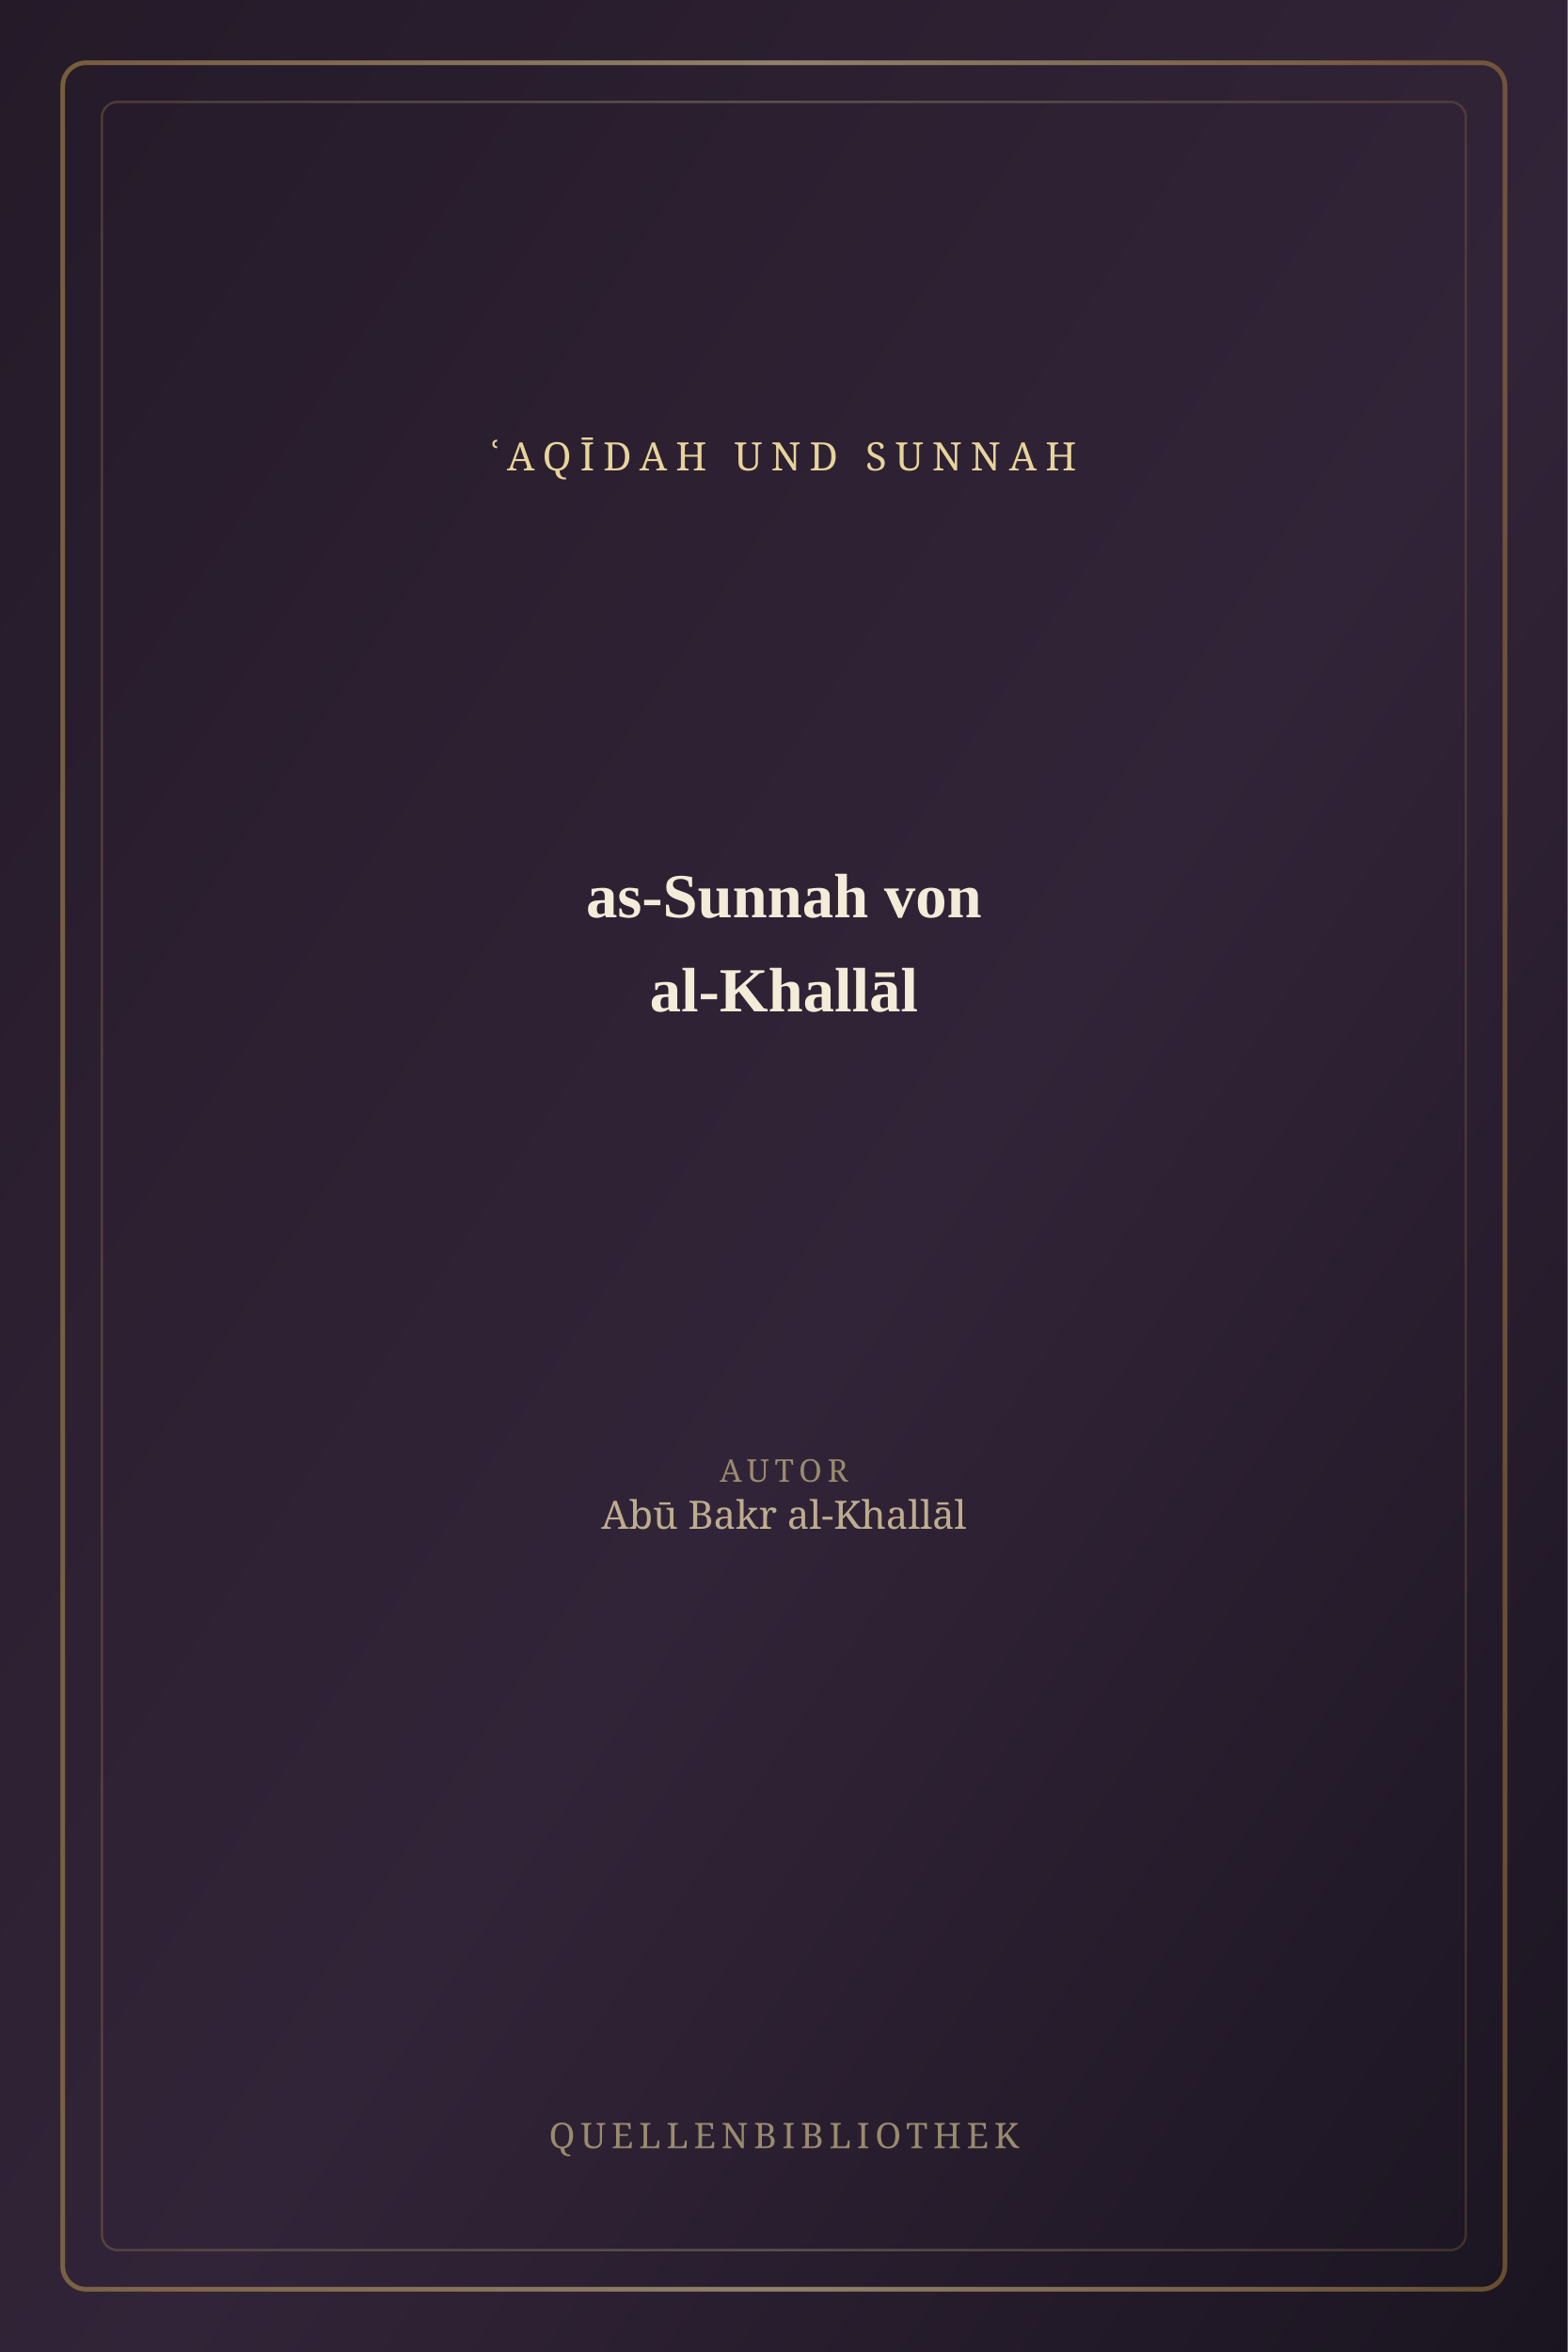
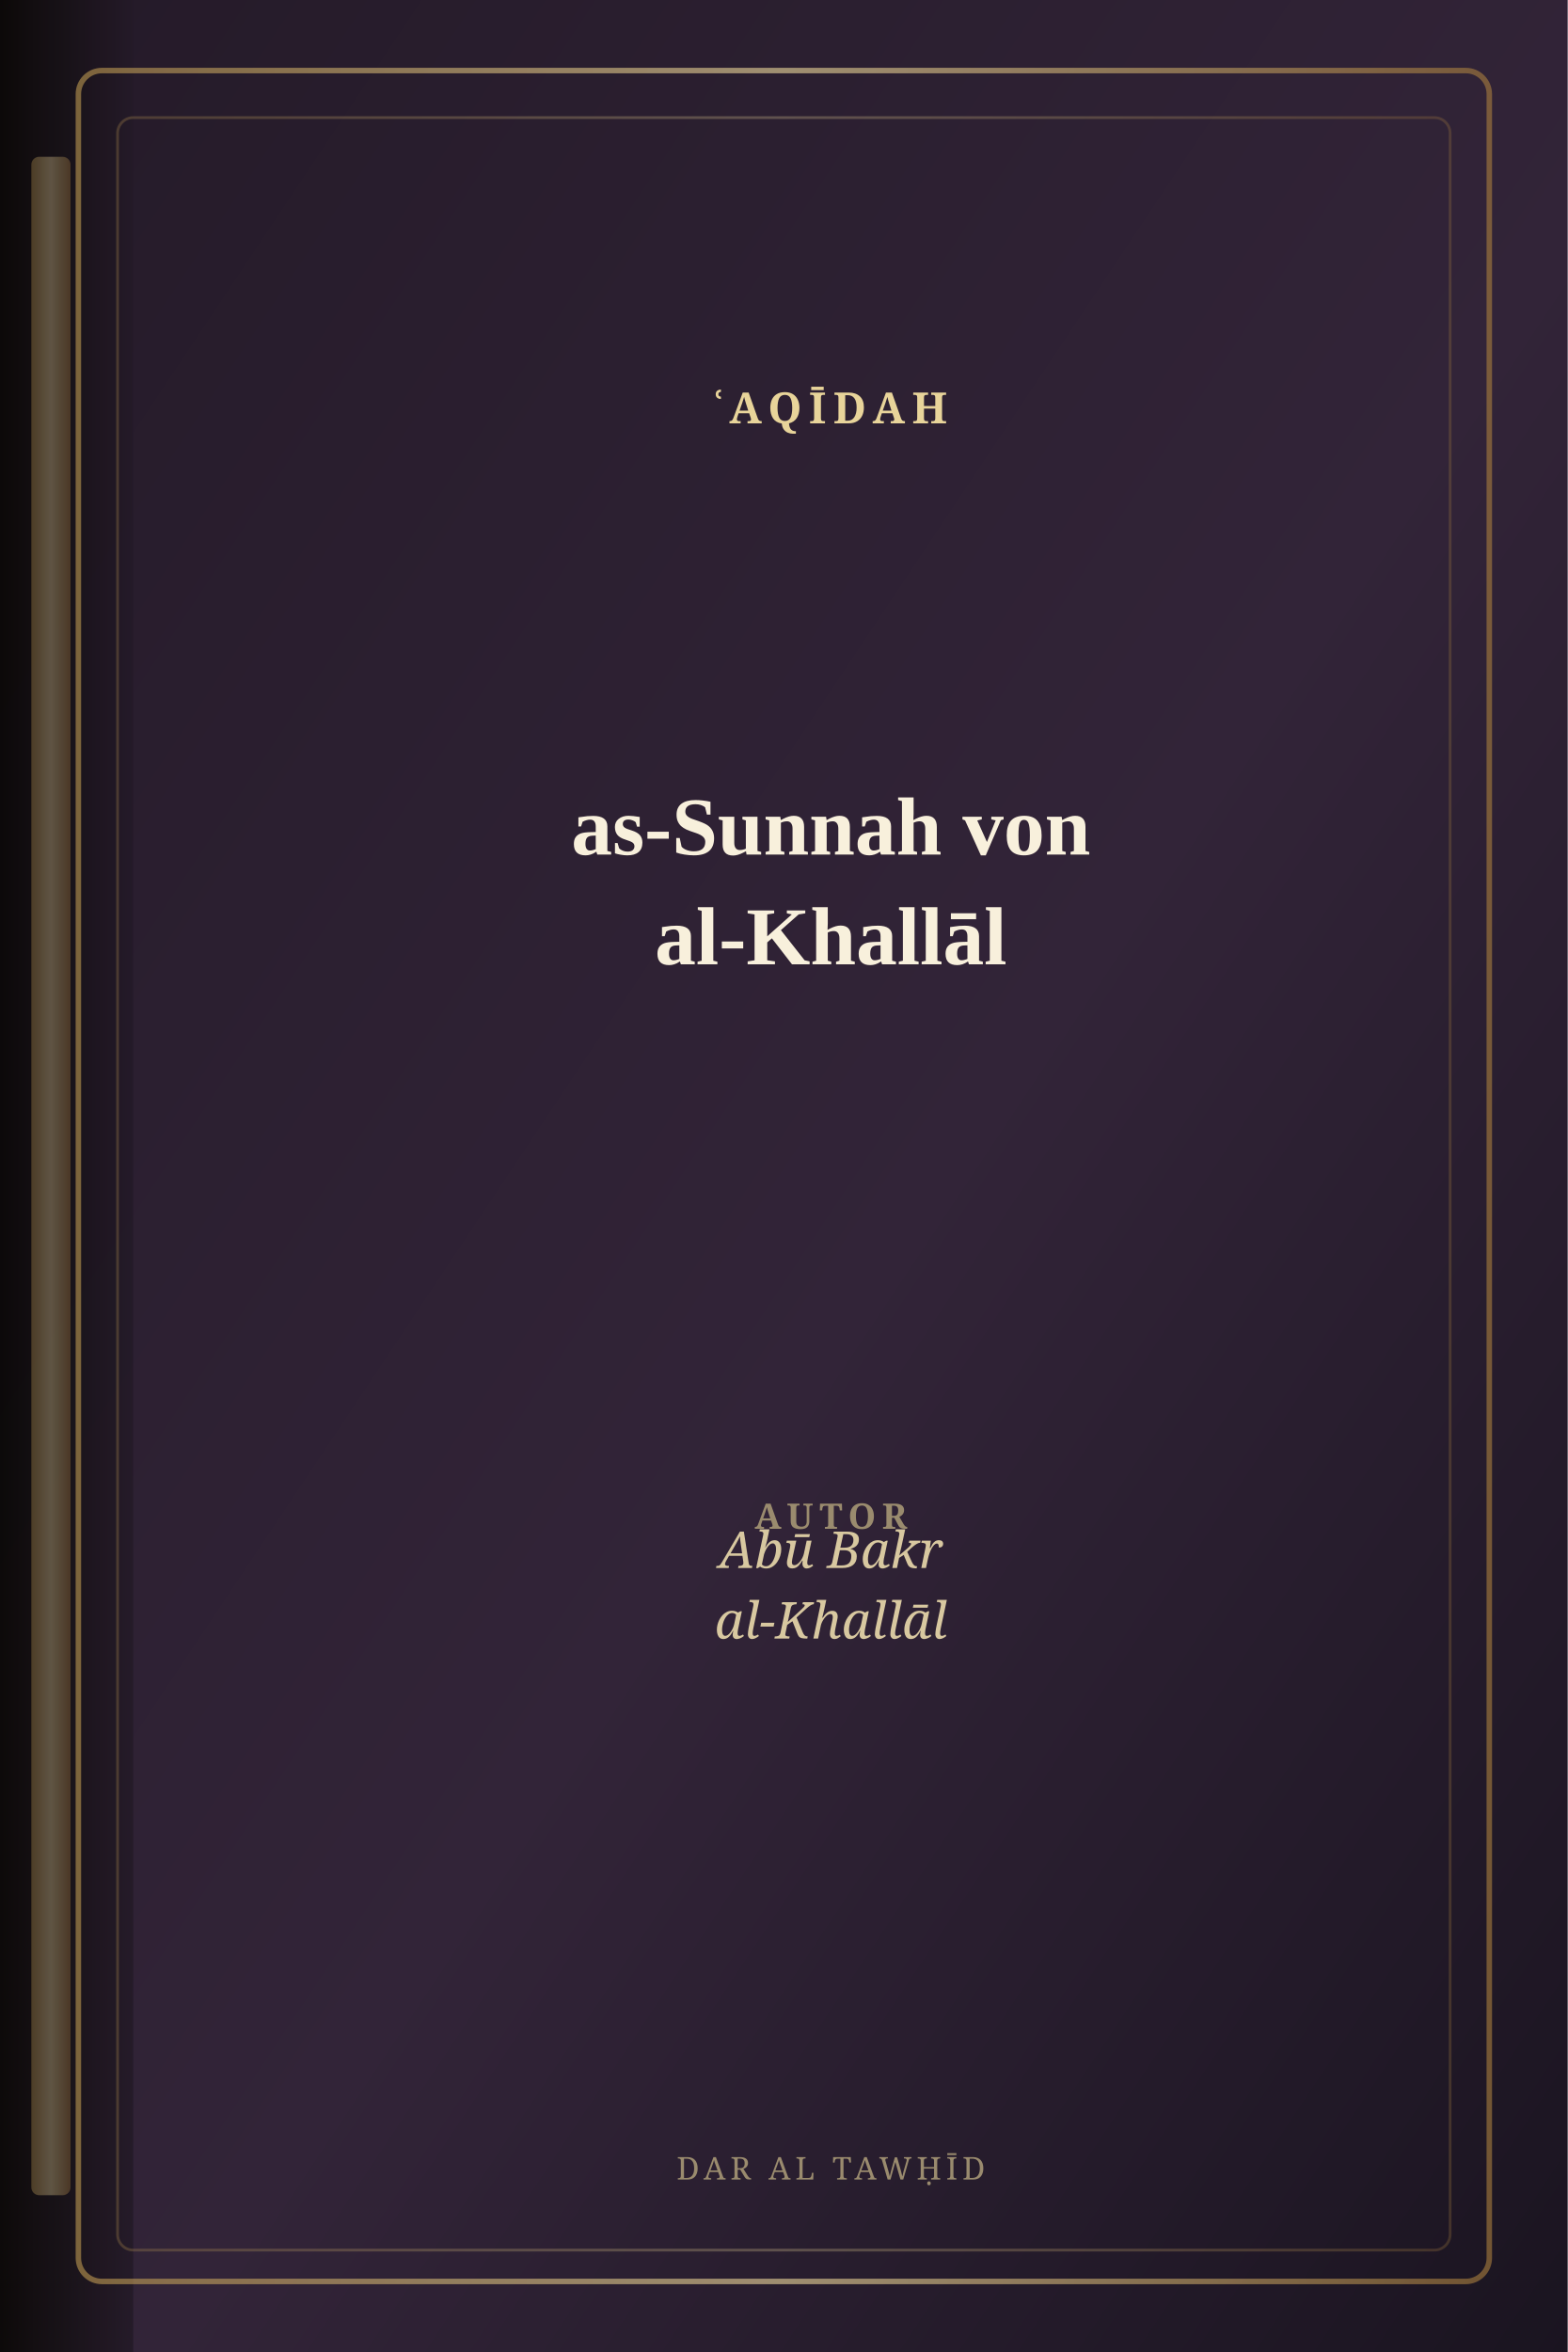
<svg xmlns="http://www.w3.org/2000/svg" viewBox="0 0 400 600" role="img" aria-label="Buchcover: as-Sunnah von al-Khallāl">
  <defs>
    <linearGradient id="bg" x1="0%" y1="0%" x2="100%" y2="100%">
      <stop offset="0%" stop-color="#241a28" />
      <stop offset="55%" stop-color="#322438" />
      <stop offset="100%" stop-color="#1a1420" />
    </linearGradient>
    <linearGradient id="gold" x1="0%" y1="0%" x2="100%" y2="0%">
      <stop offset="0%" stop-color="#b8944f" />
      <stop offset="50%" stop-color="#e8d49a" />
      <stop offset="100%" stop-color="#a67c3d" />
    </linearGradient>
+     <linearGradient id="spine" x1="0%" y1="0%" x2="100%" y2="0%">
+       <stop offset="0%" stop-color="#0a0806" />
+       <stop offset="100%" stop-color="#241a28" />
+     </linearGradient>
  </defs>
  <rect width="400" height="600" fill="url(#bg)" />
-   <rect x="16" y="16" width="368" height="568" rx="6" fill="none" stroke="url(#gold)" stroke-width="1.2" opacity="0.55" />
-   <rect x="26" y="26" width="348" height="548" rx="4" fill="none" stroke="url(#gold)" stroke-width="0.6" opacity="0.28" />
-   <text x="200" y="120" text-anchor="middle" fill="#e8d49a" font-family="Georgia,serif" font-size="10" letter-spacing="2.2">ʿAQĪDAH UND SUNNAH</text>
-   <line x1="90" y1="136" x2="310" y2="136" stroke="url(#gold)" stroke-width="0.8" opacity="0.45" />
-   <text x="200" y="234" text-anchor="middle" fill="#f4ecd8" font-family="Georgia,'Times New Roman',serif" font-size="16" font-weight="600">as-Sunnah von</text>
-   <text x="200" y="258" text-anchor="middle" fill="#f4ecd8" font-family="Georgia,'Times New Roman',serif" font-size="16" font-weight="600">al-Khallāl</text>
-   <line x1="90" y1="360" x2="310" y2="360" stroke="url(#gold)" stroke-width="0.6" opacity="0.35" />
-   <text x="200" y="378" text-anchor="middle" fill="#9a8b6e" font-family="Georgia,serif" font-size="8" letter-spacing="1.4">AUTOR</text>
-   <text x="200" y="390" text-anchor="middle" fill="#c9b896" font-family="Georgia,serif" font-size="10" opacity="0.92">Abū Bakr al-Khallāl</text>
-   <text x="200" y="548" text-anchor="middle" fill="#9a8b6e" font-family="Georgia,serif" font-size="9" letter-spacing="1.4">QUELLENBIBLIOTHEK</text>
+   <rect x="0" y="0" width="34" height="600" fill="url(#spine)" opacity="0.92" />
+   <rect x="8" y="40" width="10" height="520" rx="2" fill="url(#gold)" opacity="0.35" />
+   <rect x="20" y="18" width="360" height="564" rx="6" fill="none" stroke="url(#gold)" stroke-width="1.4" opacity="0.62" />
+   <rect x="30" y="30" width="340" height="544" rx="4" fill="none" stroke="url(#gold)" stroke-width="0.7" opacity="0.28" />
+   <text x="212" y="108" text-anchor="middle" fill="#e8d49a" font-family="Georgia,serif" font-size="11" font-weight="700" letter-spacing="1.8">ʿAQĪDAH</text>
+   <line x1="78" y1="124" x2="346" y2="124" stroke="url(#gold)" stroke-width="0.9" opacity="0.48" />
+   <text x="212" y="218" text-anchor="middle" fill="#f8f0dc" font-family="Georgia,'Times New Roman',serif" font-size="21" font-weight="700">as-Sunnah von</text>
+   <text x="212" y="246" text-anchor="middle" fill="#f8f0dc" font-family="Georgia,'Times New Roman',serif" font-size="21" font-weight="700">al-Khallāl</text>
+   <line x1="78" y1="372" x2="346" y2="372" stroke="url(#gold)" stroke-width="0.7" opacity="0.38" />
+   <text x="212" y="390" text-anchor="middle" fill="#9a8b6e" font-family="Georgia,serif" font-size="9" font-weight="700" letter-spacing="1.6">AUTOR</text>
+   <text x="212" y="400" text-anchor="middle" fill="#d8c8a0" font-family="Georgia,serif" font-size="13" font-style="italic">Abū Bakr</text>
+   <text x="212" y="418" text-anchor="middle" fill="#d8c8a0" font-family="Georgia,serif" font-size="13" font-style="italic">al-Khallāl</text>
+   <text x="212" y="556" text-anchor="middle" fill="#9a8b6e" font-family="Georgia,serif" font-size="8" letter-spacing="1.2">DAR AL TAWḤĪD</text>
</svg>
